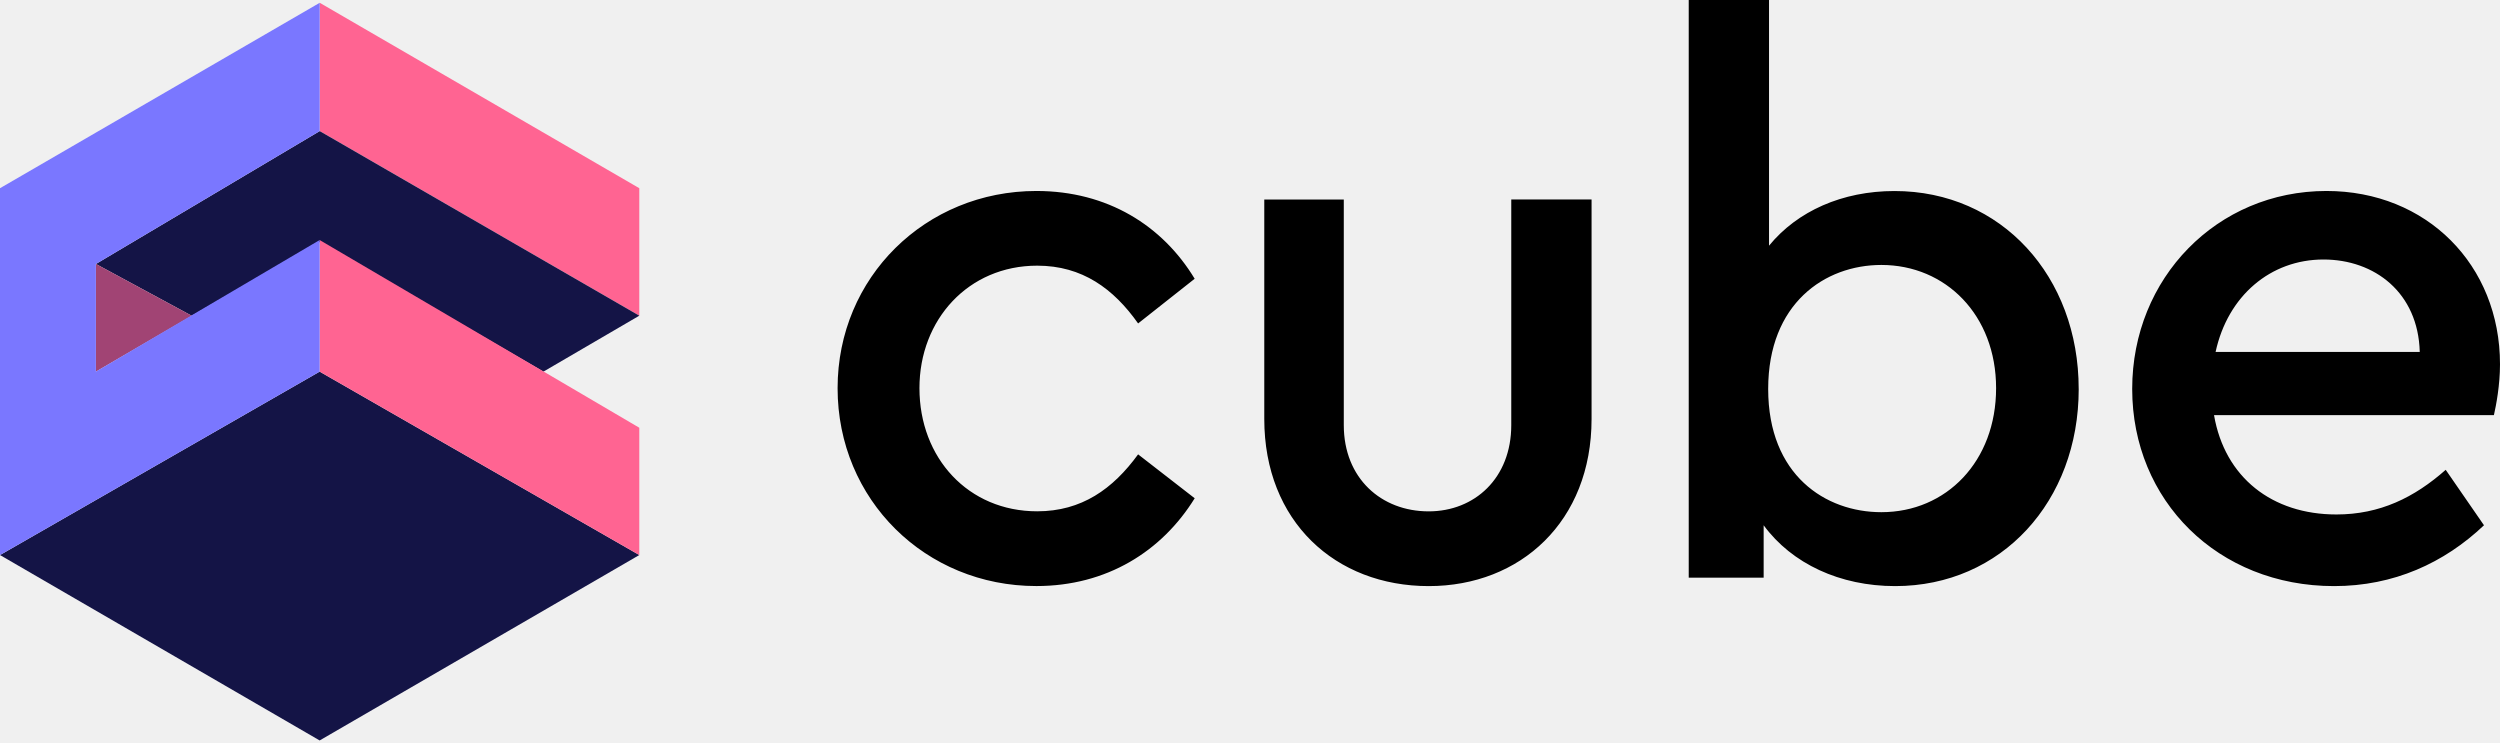
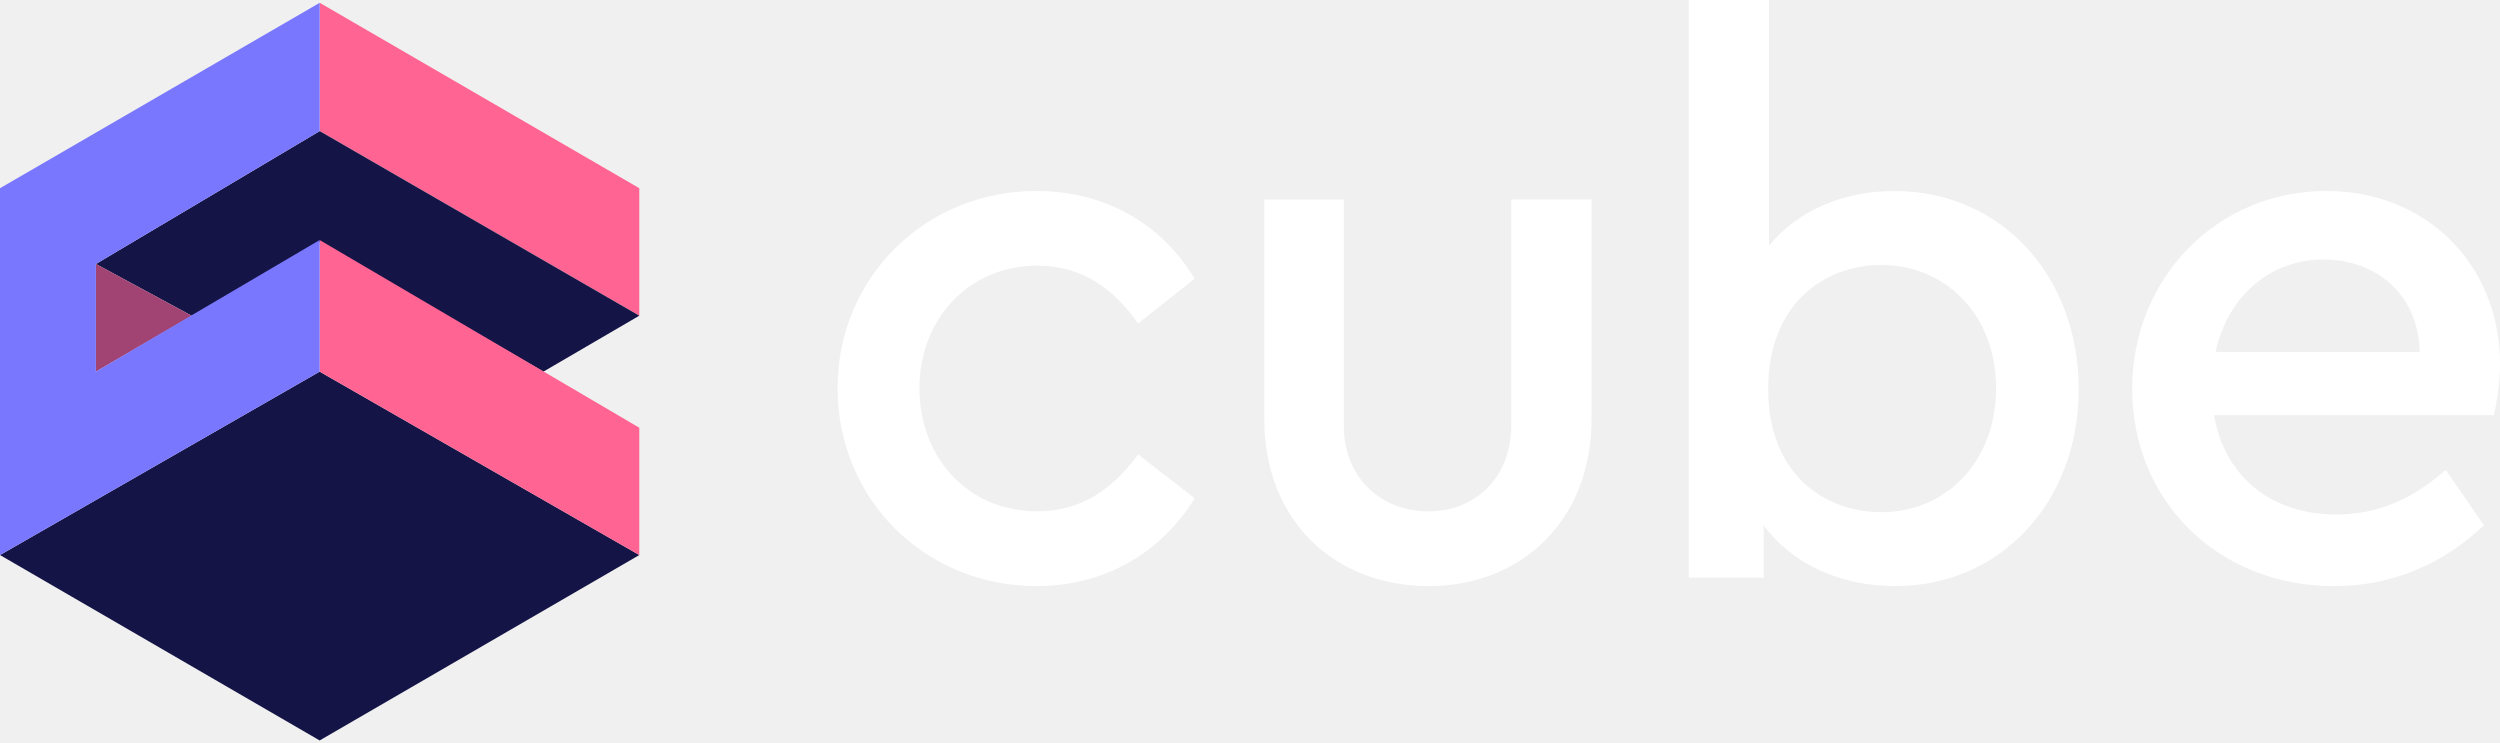
<svg xmlns="http://www.w3.org/2000/svg" width="512px" height="152px" viewBox="0 0 512 152" version="1.1" preserveAspectRatio="xMidYMid">
  <g>
    <g transform="translate(0, 0.571922)">
      <polygon fill="#FF6492" points="130.927 37.973 65.48 0 65.48 26.276 130.927 64.082 130.927 37.968" />
      <polygon fill="#141446" points="130.927 64.082 111.293 75.537 65.464 48.996 39.279 64.104 19.64 53.491 65.474 26.276 130.927 64.082" />
      <polygon fill="#A14474" points="39.279 64.104 19.64 53.491 19.64 75.537" />
      <polygon fill="#141446" points="9.58432253e-15 113.1 65.464 75.537 130.927 113.1 65.464 151.074" />
      <polygon fill="#FF6492" points="130.927 87.029 65.464 48.586 65.464 75.537 130.927 113.1" />
      <polygon fill="#7A77FF" points="19.64 75.537 19.64 53.491 65.474 26.276 65.474 0 4.79216126e-15 37.973 4.79216126e-15 113.1 65.464 75.537 65.464 48.586" />
    </g>
-     <path d="M171.539,79.497 C171.539,56.782 189.554,39.112 212.253,39.112 C226.821,39.112 238.092,46.212 244.669,57.09 L233.085,66.24 C228.068,59.14 221.652,54.408 212.421,54.408 C198.322,54.408 188.303,65.453 188.303,79.486 C188.303,93.838 198.322,104.716 212.421,104.716 C221.501,104.716 227.922,100.151 233.085,93.051 L244.675,102.045 C237.941,112.922 226.654,120.023 212.253,120.023 C189.554,120.034 171.539,102.363 171.539,79.497 L171.539,79.497 Z M258.924,85.805 L258.924,40.86 L275.208,40.86 L275.208,87.067 C275.208,97.944 282.875,104.727 292.592,104.727 C301.991,104.727 309.507,97.944 309.507,87.067 L309.507,40.855 L325.953,40.855 L325.953,85.81 C325.953,106.788 311.385,120.034 292.603,120.034 C273.487,120.034 258.924,106.788 258.924,85.81 L258.924,85.805 Z M425.721,79.648 C425.721,102.676 409.901,120.034 388.13,120.034 C376.854,120.034 366.985,115.464 361.196,107.575 L361.196,118.302 L345.851,118.302 L345.851,0 L362.297,0 L362.297,50.318 C368.097,43.223 377.328,39.123 387.979,39.123 C409.901,39.112 425.715,56.62 425.715,79.648 L425.721,79.648 Z M408.8,79.497 C408.8,64.509 398.468,54.262 385.303,54.262 C373.719,54.262 362.124,62.151 362.124,79.659 C362.124,97.324 373.87,104.894 385.303,104.894 C398.619,104.894 408.8,94.48 408.8,79.497 Z M510.754,85.017 L453.432,85.017 C455.633,97.793 465.334,105.363 478.489,105.363 C487.418,105.363 494.459,101.889 500.88,96.218 L508.72,107.575 C500.572,115.302 490.235,120.034 478.019,120.034 C454.22,120.034 436.674,102.525 436.674,79.648 C436.674,56.939 454.052,39.112 476.454,39.112 C496.968,39.112 512,54.252 512,74.598 C512,78.861 511.218,82.972 510.754,85.017 L510.754,85.017 Z M453.75,72.078 L495.565,72.078 C495.247,59.928 486.328,53.146 475.834,53.146 C465.021,53.156 456.248,60.564 453.75,72.084 L453.75,72.078 Z" fill="#000000" />
+     <path d="M171.539,79.497 C171.539,56.782 189.554,39.112 212.253,39.112 C226.821,39.112 238.092,46.212 244.669,57.09 L233.085,66.24 C228.068,59.14 221.652,54.408 212.421,54.408 C198.322,54.408 188.303,65.453 188.303,79.486 C188.303,93.838 198.322,104.716 212.421,104.716 C221.501,104.716 227.922,100.151 233.085,93.051 L244.675,102.045 C237.941,112.922 226.654,120.023 212.253,120.023 C189.554,120.034 171.539,102.363 171.539,79.497 L171.539,79.497 Z M258.924,85.805 L258.924,40.86 L275.208,40.86 L275.208,87.067 C275.208,97.944 282.875,104.727 292.592,104.727 C301.991,104.727 309.507,97.944 309.507,87.067 L309.507,40.855 L325.953,40.855 L325.953,85.81 C325.953,106.788 311.385,120.034 292.603,120.034 C273.487,120.034 258.924,106.788 258.924,85.81 L258.924,85.805 Z M425.721,79.648 C425.721,102.676 409.901,120.034 388.13,120.034 C376.854,120.034 366.985,115.464 361.196,107.575 L361.196,118.302 L345.851,118.302 L345.851,0 L362.297,0 L362.297,50.318 C368.097,43.223 377.328,39.123 387.979,39.123 C409.901,39.112 425.715,56.62 425.715,79.648 L425.721,79.648 Z M408.8,79.497 C408.8,64.509 398.468,54.262 385.303,54.262 C373.719,54.262 362.124,62.151 362.124,79.659 C362.124,97.324 373.87,104.894 385.303,104.894 C398.619,104.894 408.8,94.48 408.8,79.497 Z M510.754,85.017 L453.432,85.017 C455.633,97.793 465.334,105.363 478.489,105.363 C487.418,105.363 494.459,101.889 500.88,96.218 L508.72,107.575 C500.572,115.302 490.235,120.034 478.019,120.034 C454.22,120.034 436.674,102.525 436.674,79.648 C436.674,56.939 454.052,39.112 476.454,39.112 C496.968,39.112 512,54.252 512,74.598 C512,78.861 511.218,82.972 510.754,85.017 L510.754,85.017 Z M453.75,72.078 L495.565,72.078 C495.247,59.928 486.328,53.146 475.834,53.146 C465.021,53.156 456.248,60.564 453.75,72.084 L453.75,72.078 Z" fill="#FFFFFF" />
  </g>
</svg>
